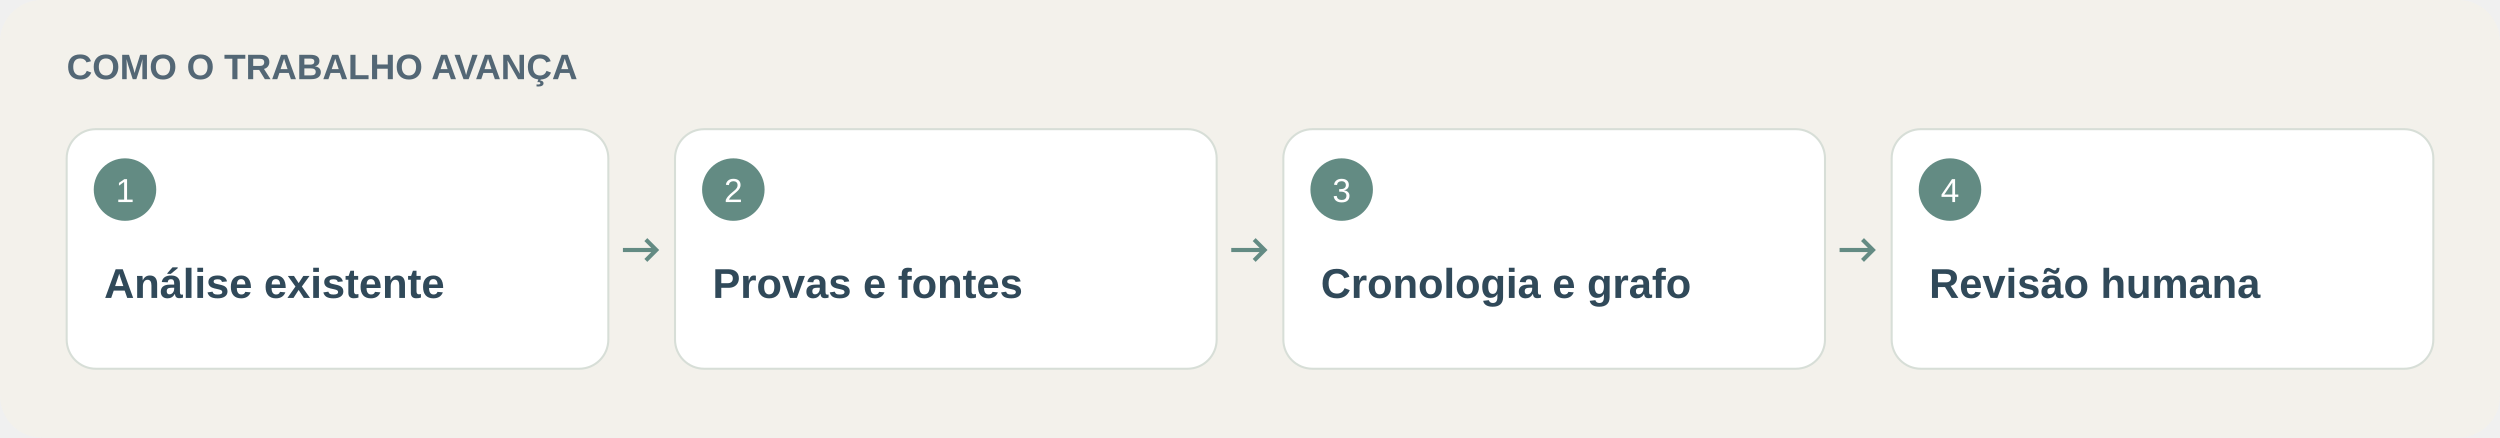
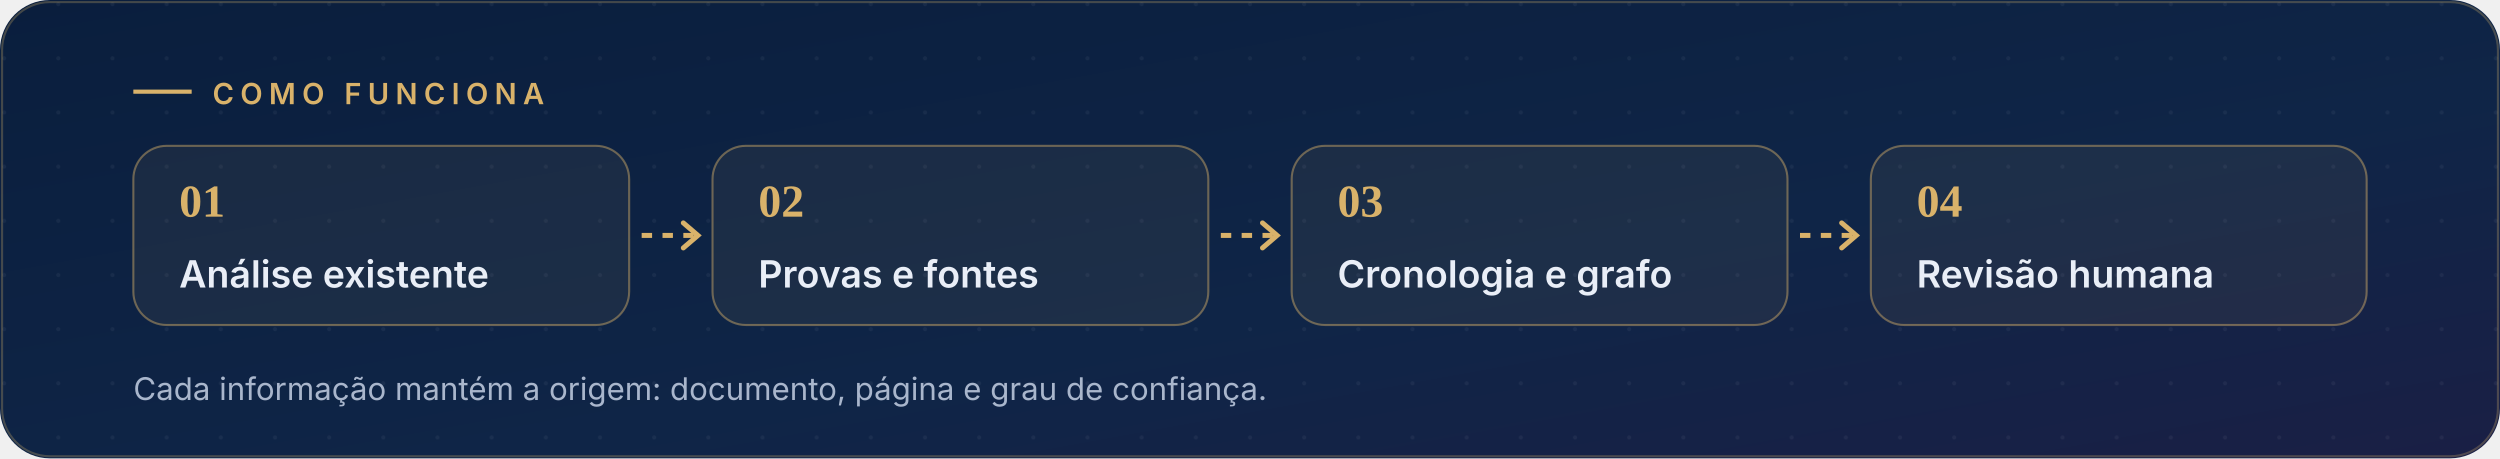
- <svg xmlns="http://www.w3.org/2000/svg" width="1200" height="210" viewBox="0 0 1200 210" role="img" aria-label="Análise existente → Provas e fontes → Cronologia e grafo → Revisão humana">
-   <rect width="1200" height="210" rx="20" fill="#f3f1eb" />
-   <g font-family="Segoe UI,Arial,sans-serif">
-     <text x="32" y="38" font-size="17" fill="#536775" font-weight="600">COMO O TRABALHO AVANÇA</text>
-     <rect x="32" y="62" width="260" height="115" rx="14" fill="#fff" stroke="#d7ded7" />
-     <circle cx="60" cy="91" r="15" fill="#638b83" />
-     <text x="60" y="97" text-anchor="middle" font-size="16" fill="#fff">1</text>
-     <text x="50" y="143" font-size="20" font-weight="600" fill="#304959">Análise existente</text>
-     <path d="M299 120h16m-5-5 5 5-5 5" fill="none" stroke="#638b83" stroke-width="2" />
-     <rect x="324" y="62" width="260" height="115" rx="14" fill="#fff" stroke="#d7ded7" />
-     <circle cx="352" cy="91" r="15" fill="#638b83" />
-     <text x="352" y="97" text-anchor="middle" font-size="16" fill="#fff">2</text>
-     <text x="342" y="143" font-size="20" font-weight="600" fill="#304959">Provas e fontes</text>
-     <path d="M591 120h16m-5-5 5 5-5 5" fill="none" stroke="#638b83" stroke-width="2" />
-     <rect x="616" y="62" width="260" height="115" rx="14" fill="#fff" stroke="#d7ded7" />
-     <circle cx="644" cy="91" r="15" fill="#638b83" />
-     <text x="644" y="97" text-anchor="middle" font-size="16" fill="#fff">3</text>
-     <text x="634" y="143" font-size="20" font-weight="600" fill="#304959">Cronologia e grafo</text>
-     <path d="M883 120h16m-5-5 5 5-5 5" fill="none" stroke="#638b83" stroke-width="2" />
-     <rect x="908" y="62" width="260" height="115" rx="14" fill="#fff" stroke="#d7ded7" />
-     <circle cx="936" cy="91" r="15" fill="#638b83" />
-     <text x="936" y="97" text-anchor="middle" font-size="16" fill="#fff">4</text>
-     <text x="926" y="143" font-size="20" font-weight="600" fill="#304959">Revisão humana</text>
+ <svg xmlns="http://www.w3.org/2000/svg" width="1200" height="220" viewBox="0 0 1200 220" role="img" aria-label="Análise existente → Provas e fontes → Cronologia e grafo → Revisão humana">
+   <defs>
+     <linearGradient id="bg" x1="0" y1="0" x2="1" y2="1">
+       <stop offset="0" stop-color="#0a1e3d" />
+       <stop offset=".6" stop-color="#0f2547" />
+       <stop offset="1" stop-color="#1a1f45" />
+     </linearGradient>
+     <radialGradient id="glow" cx=".5" cy=".5" r=".5">
+       <stop offset="0" stop-color="#f1d79c" stop-opacity=".22" />
+       <stop offset="1" stop-color="#f1d79c" stop-opacity="0" />
+     </radialGradient>
+     <pattern id="dots" width="26" height="26" patternUnits="userSpaceOnUse">
+       <circle cx="2" cy="2" r="1" fill="#ffffff" fill-opacity=".05" />
+     </pattern>
+     <style>
+  .serif{font-family:Georgia,'Times New Roman',serif}.sans{font-family:'Segoe UI',Inter,Arial,sans-serif}.mono{font-family:Consolas,'Cascadia Code',monospace}
+  @keyframes swing{0%,100%{transform:rotate(-3deg)}50%{transform:rotate(3deg)}}.beam{animation:swing 7s ease-in-out infinite}
+  @keyframes dash{to{stroke-dashoffset:-24}}.flow{animation:dash 1.4s linear infinite}
+  @keyframes blink{0%,49%{opacity:1}50%,100%{opacity:0}}.cur{animation:blink 1.1s steps(1) infinite}
+ </style>
+   </defs>
+   <rect width="1200" height="220" rx="24" fill="url(#bg)" />
+   <rect width="1200" height="220" rx="24" fill="url(#dots)" />
+   <rect x="1" y="1" width="1198" height="218" rx="23" fill="none" stroke="#d9b26a" stroke-opacity=".28" />
+   <g class="sans">
+     <path d="M64 44h28" stroke="#d9b26a" stroke-width="2" />
+     <text x="102" y="50" font-size="14" font-weight="600" letter-spacing="3" fill="#d9b26a">COMO FUNCIONA</text>
  </g>
+   <rect x="64" y="70" width="238" height="86" rx="16" fill="#d9b26a" fill-opacity=".07" stroke="#d9b26a" stroke-opacity=".45" />
+   <text x="86" y="104" class="serif" font-size="22" font-weight="700" fill="#d9b26a">01</text>
+   <text x="86" y="138" class="sans" font-size="18" font-weight="600" fill="#e9eef7">Análise existente</text>
+   <path d="M308 113H334" stroke="#d9b26a" stroke-width="2.4" stroke-dasharray="5 5" class="flow" />
+   <path d="M328 107l7 6-7 6" fill="none" stroke="#d9b26a" stroke-width="2.4" stroke-linecap="round" />
+   <rect x="342" y="70" width="238" height="86" rx="16" fill="#d9b26a" fill-opacity=".07" stroke="#d9b26a" stroke-opacity=".45" />
+   <text x="364" y="104" class="serif" font-size="22" font-weight="700" fill="#d9b26a">02</text>
+   <text x="364" y="138" class="sans" font-size="18" font-weight="600" fill="#e9eef7">Provas e fontes</text>
+   <path d="M586 113H612" stroke="#d9b26a" stroke-width="2.4" stroke-dasharray="5 5" class="flow" />
+   <path d="M606 107l7 6-7 6" fill="none" stroke="#d9b26a" stroke-width="2.4" stroke-linecap="round" />
+   <rect x="620" y="70" width="238" height="86" rx="16" fill="#d9b26a" fill-opacity=".07" stroke="#d9b26a" stroke-opacity=".45" />
+   <text x="642" y="104" class="serif" font-size="22" font-weight="700" fill="#d9b26a">03</text>
+   <text x="642" y="138" class="sans" font-size="18" font-weight="600" fill="#e9eef7">Cronologia e grafo</text>
+   <path d="M864 113H890" stroke="#d9b26a" stroke-width="2.4" stroke-dasharray="5 5" class="flow" />
+   <path d="M884 107l7 6-7 6" fill="none" stroke="#d9b26a" stroke-width="2.4" stroke-linecap="round" />
+   <rect x="898" y="70" width="238" height="86" rx="16" fill="#d9b26a" fill-opacity=".07" stroke="#d9b26a" stroke-opacity=".45" />
+   <text x="920" y="104" class="serif" font-size="22" font-weight="700" fill="#d9b26a">04</text>
+   <text x="920" y="138" class="sans" font-size="18" font-weight="600" fill="#e9eef7">Revisão humana</text>
+   <text x="64" y="192" class="sans" font-size="15" fill="#a9b6cc">Cada informação mantém a origem: documento, página e grau de confiança.</text>
</svg>
